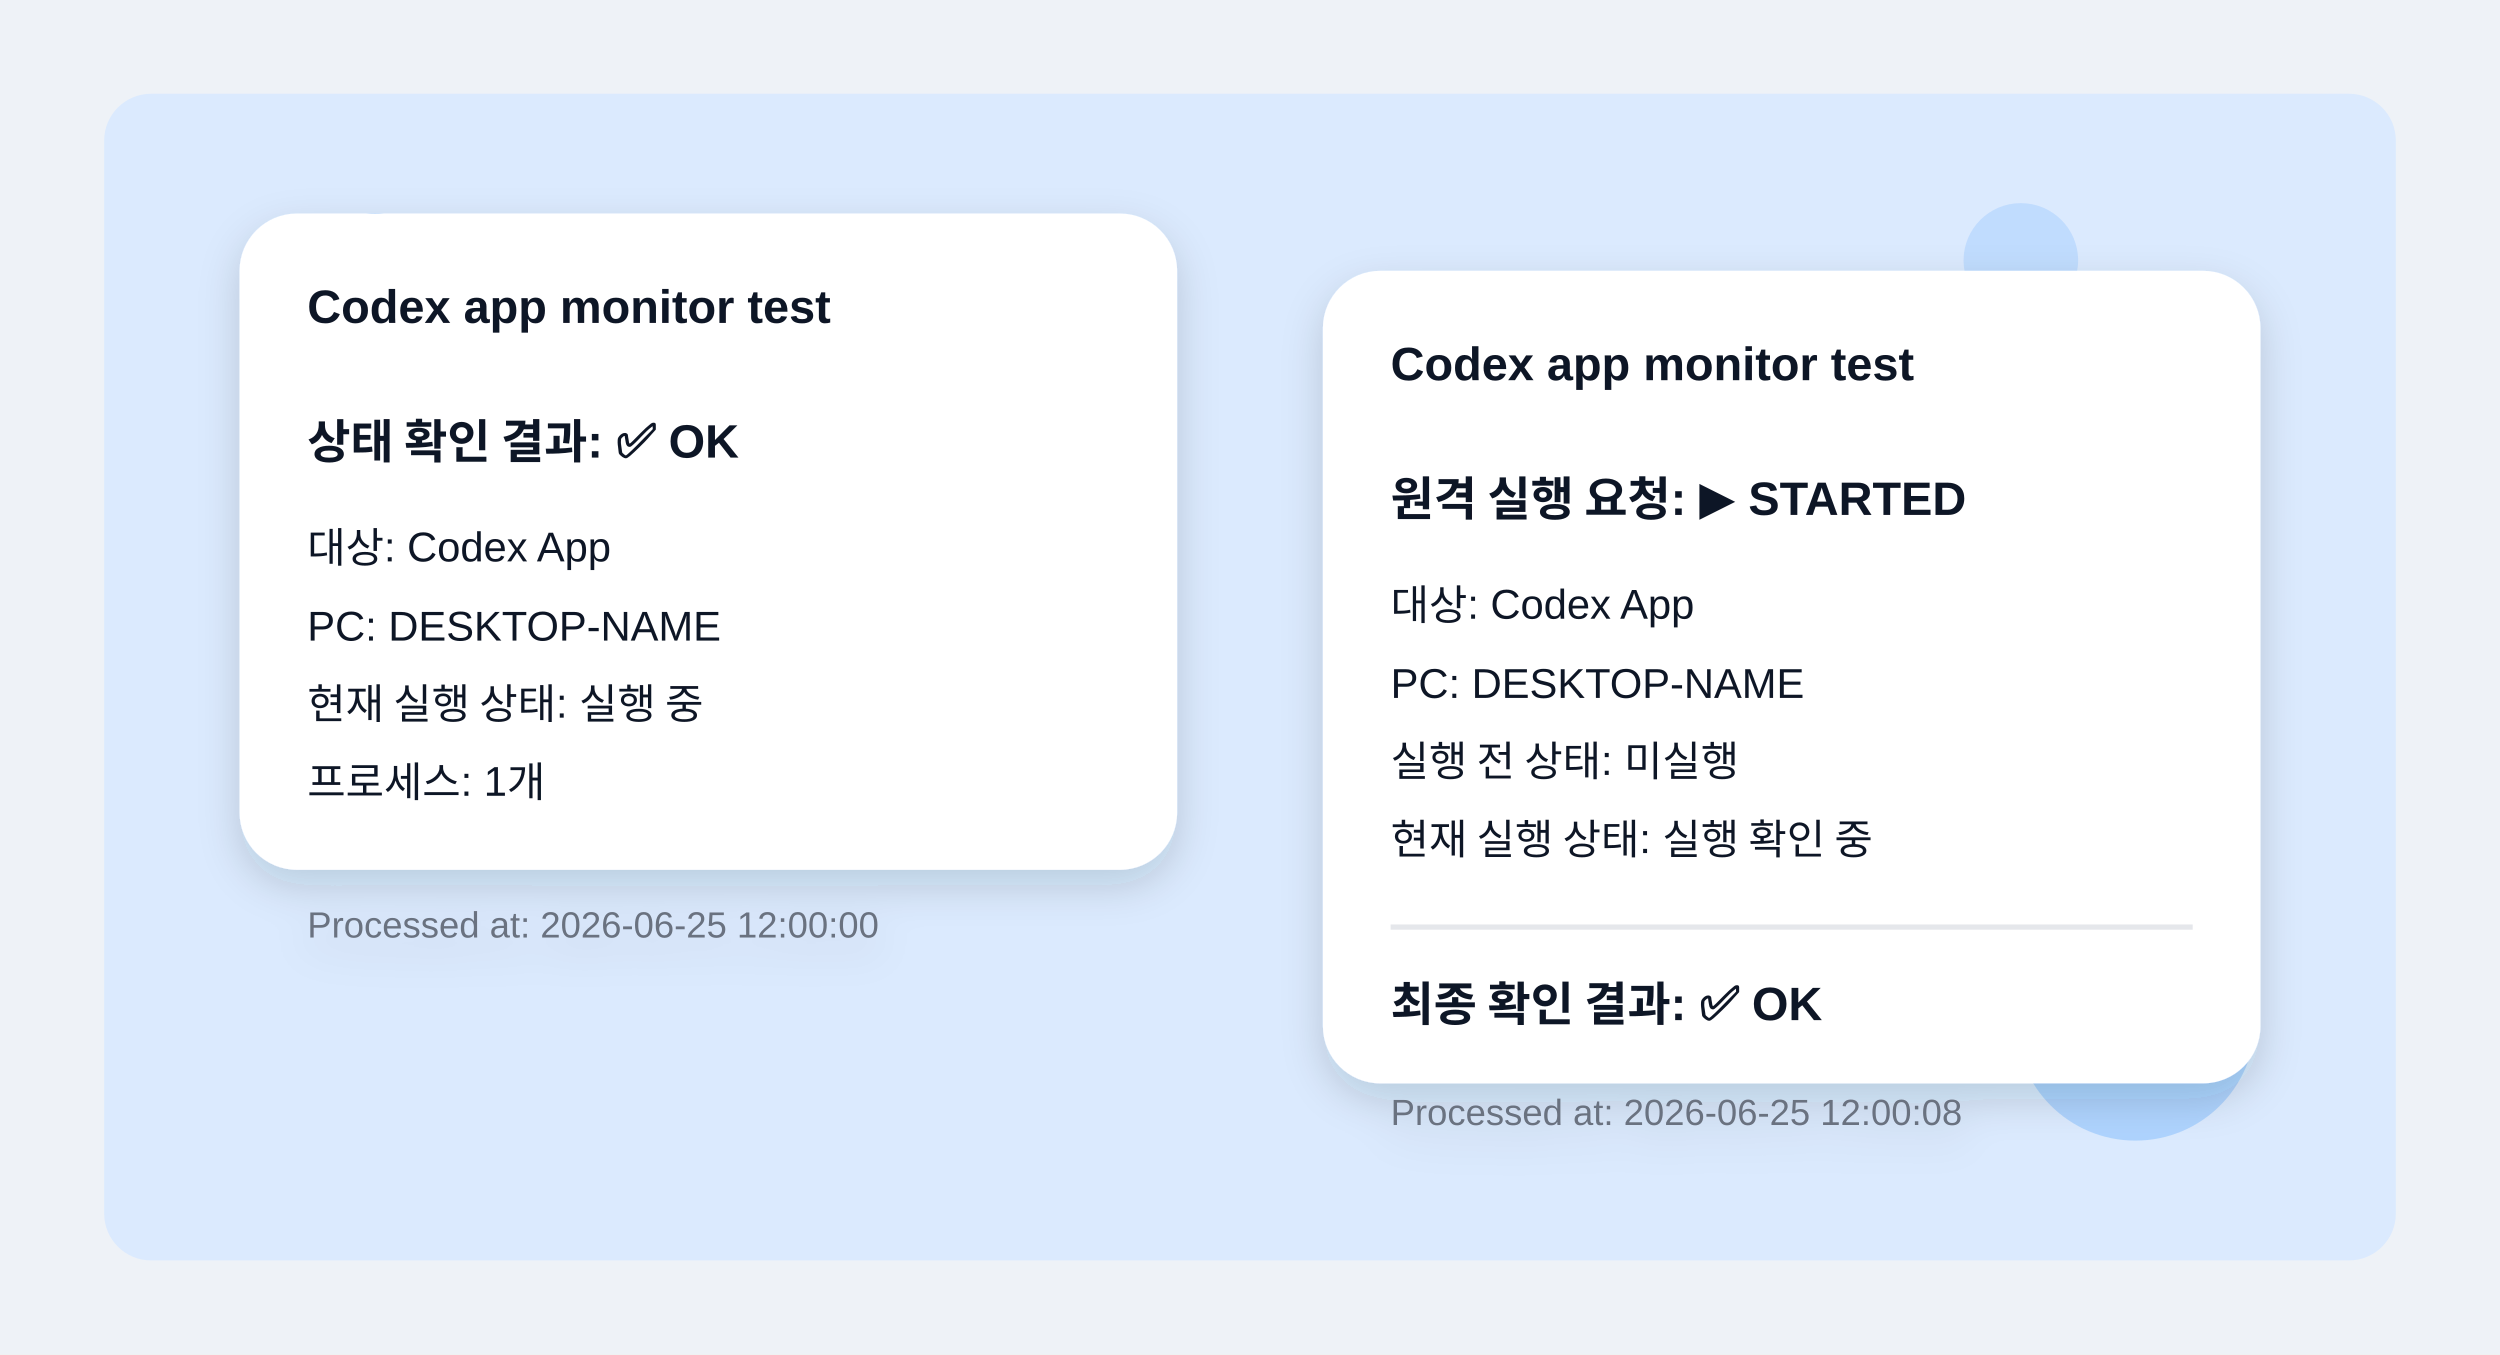
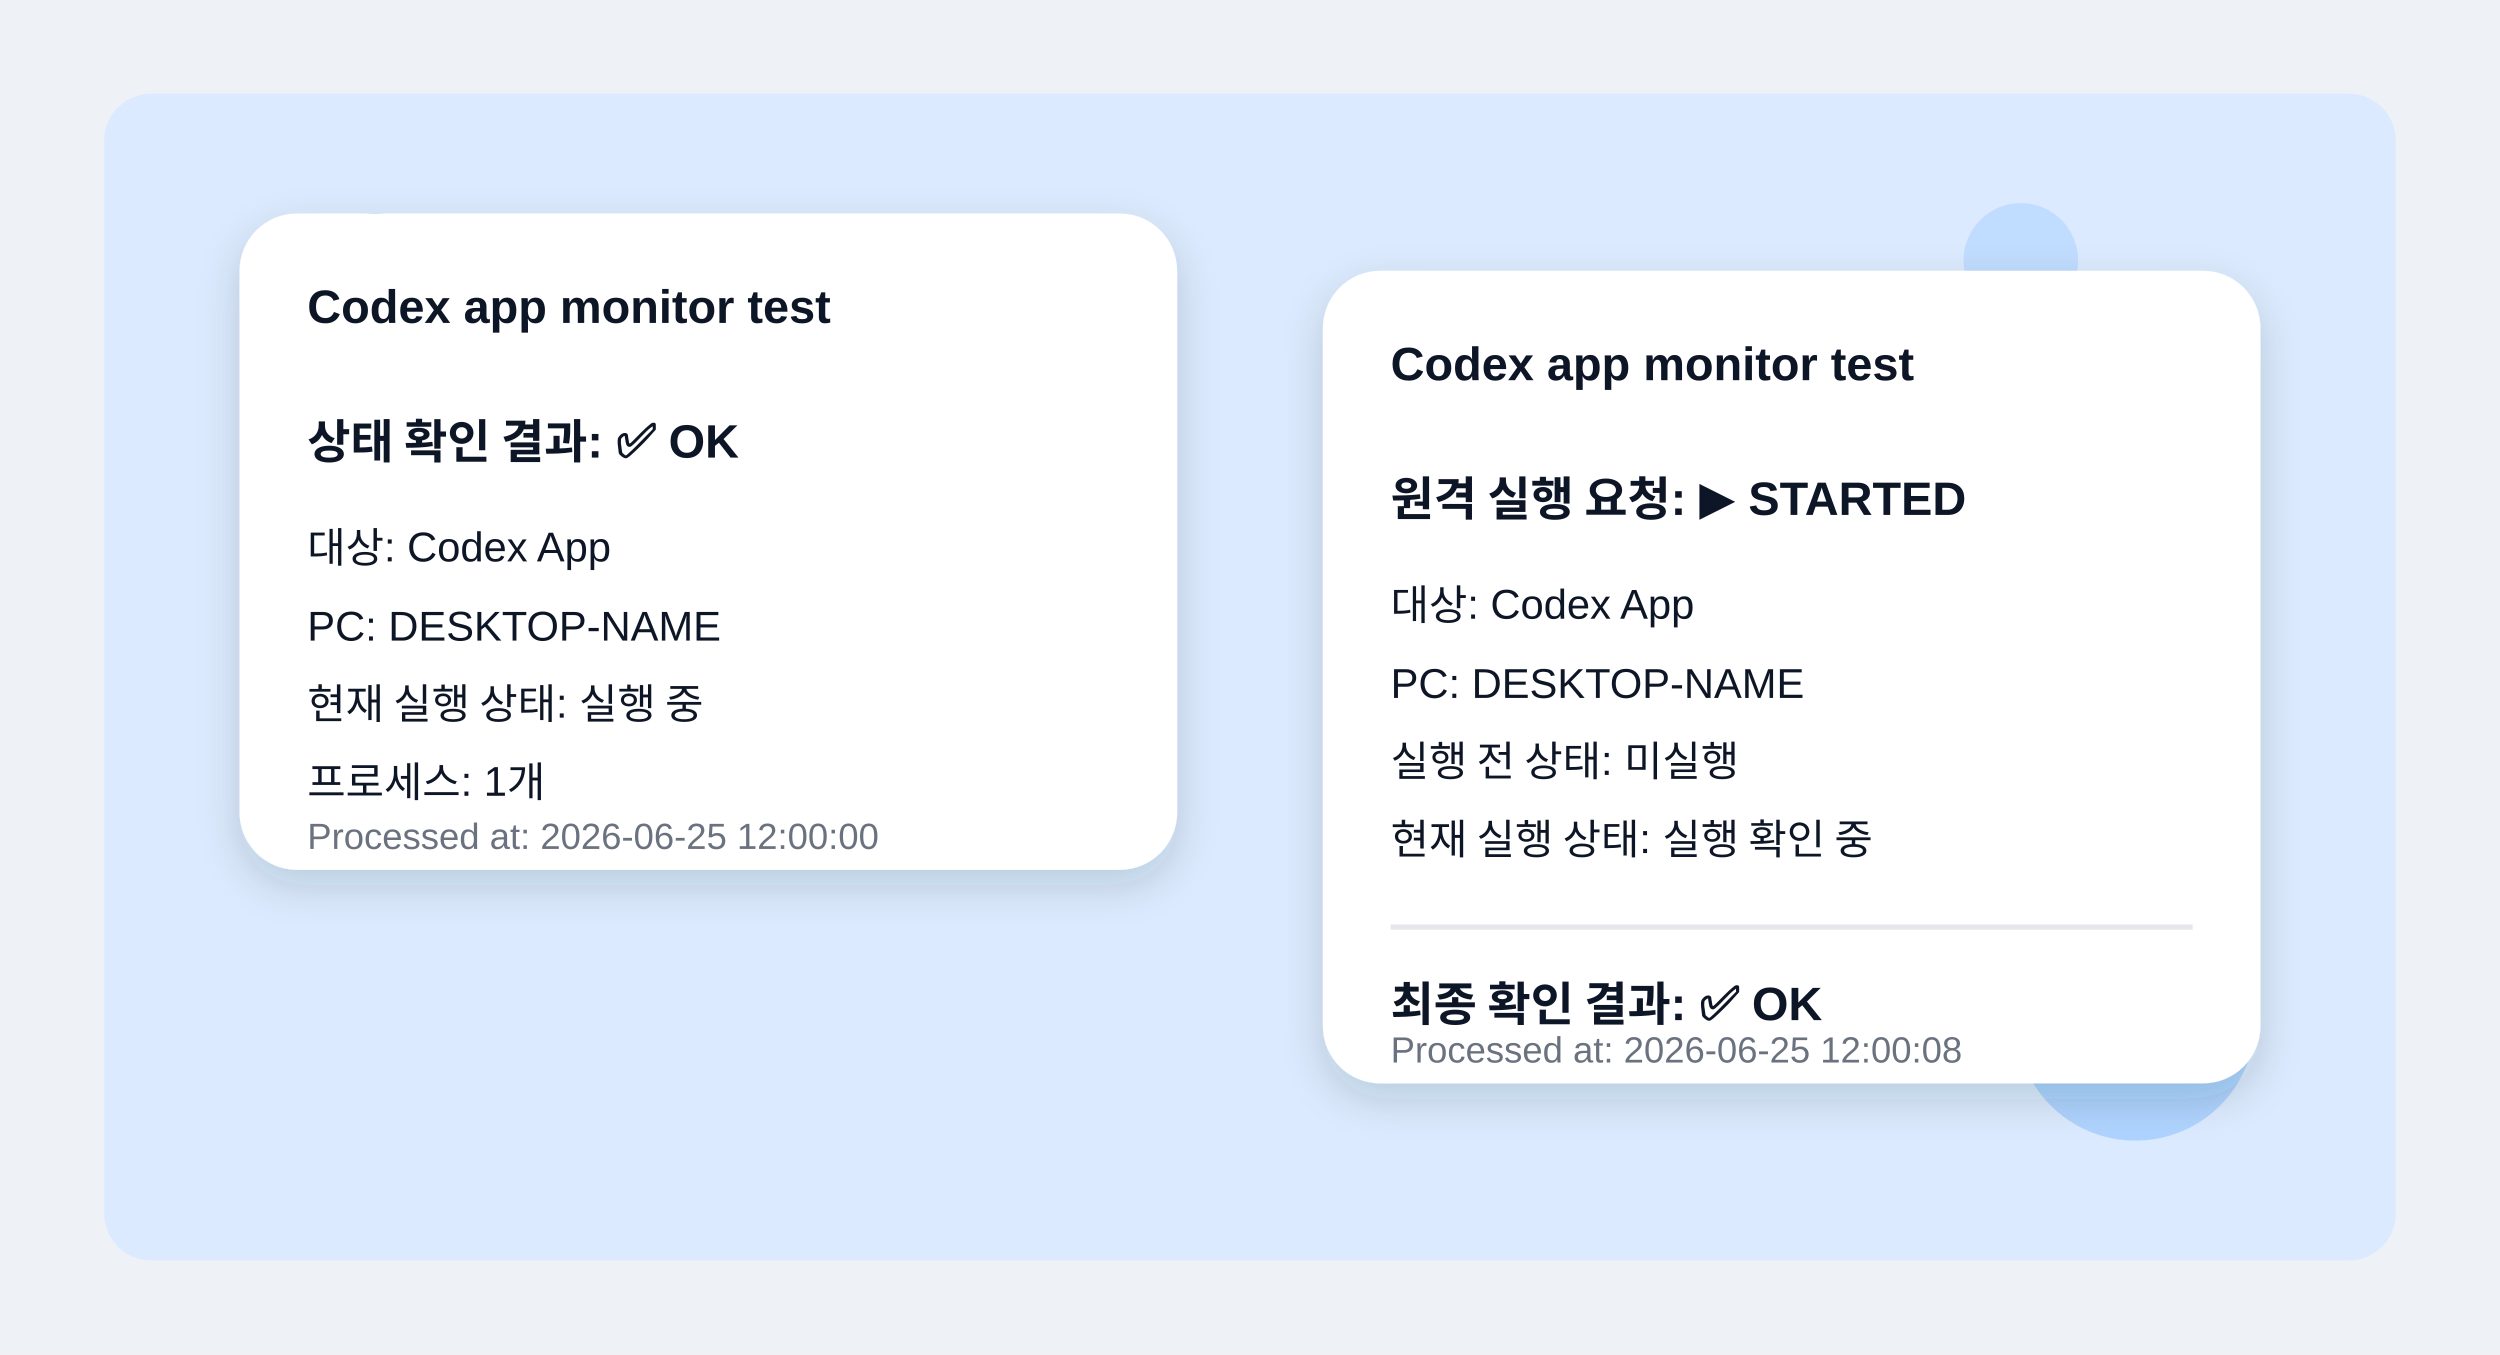
<svg xmlns="http://www.w3.org/2000/svg" width="960" height="520" viewBox="0 0 960 520" role="img" aria-labelledby="title desc">
  <defs>
    <filter id="shadow" x="-10%" y="-10%" width="120%" height="120%">
      <feDropShadow dx="0" dy="6" stdDeviation="8" flood-color="#1f2937" flood-opacity="0.16" />
    </filter>
  </defs>
  <rect width="960" height="520" fill="#eef2f7" />
  <rect x="40" y="36" width="880" height="448" rx="18" fill="#dbeafe" />
  <circle cx="144" cy="116" r="34" fill="#60a5fa" />
  <circle cx="820" cy="392" r="46" fill="#93c5fd" opacity="0.62" />
  <circle cx="776" cy="100" r="22" fill="#bfdbfe" opacity="0.95" />
  <g filter="url(#shadow)">
    <rect x="92" y="82" width="360" height="252" rx="22" fill="#ffffff" />
    <text x="118" y="124" font-family="Segoe UI, Arial, sans-serif" font-size="18" font-weight="700" fill="#111827">Codex app monitor test</text>
    <text x="118" y="176" font-family="Segoe UI, Arial, sans-serif" font-size="18" font-weight="700" fill="#111827">상태 확인 결과: ✅ OK</text>
    <text x="118" y="216" font-family="Segoe UI, Arial, sans-serif" font-size="16" fill="#111827">대상: Codex App</text>
    <text x="118" y="246" font-family="Segoe UI, Arial, sans-serif" font-size="16" fill="#111827">PC: DESKTOP-NAME</text>
    <text x="118" y="276" font-family="Segoe UI, Arial, sans-serif" font-size="16" fill="#111827">현재 실행 상태: 실행 중</text>
    <text x="118" y="306" font-family="Segoe UI, Arial, sans-serif" font-size="16" fill="#111827">프로세스: 1개</text>
-     <text x="118" y="360" font-family="Segoe UI, Arial, sans-serif" font-size="14" fill="#6b7280">Processed at: 2026-06-25 12:00:00</text>
+     <text x="118" y="326" font-family="Segoe UI, Arial, sans-serif" font-size="14" fill="#6b7280">Processed at: 2026-06-25 12:00:00</text>
  </g>
  <g filter="url(#shadow)">
    <rect x="508" y="104" width="360" height="312" rx="22" fill="#ffffff" />
    <text x="534" y="146" font-family="Segoe UI, Arial, sans-serif" font-size="18" font-weight="700" fill="#111827">Codex app monitor test</text>
    <text x="534" y="198" font-family="Segoe UI, Arial, sans-serif" font-size="18" font-weight="700" fill="#111827">원격 실행 요청: ▶️ STARTED</text>
    <text x="534" y="238" font-family="Segoe UI, Arial, sans-serif" font-size="16" fill="#111827">대상: Codex App</text>
    <text x="534" y="268" font-family="Segoe UI, Arial, sans-serif" font-size="16" fill="#111827">PC: DESKTOP-NAME</text>
    <text x="534" y="298" font-family="Segoe UI, Arial, sans-serif" font-size="16" fill="#111827">실행 전 상태: 미실행</text>
    <text x="534" y="328" font-family="Segoe UI, Arial, sans-serif" font-size="16" fill="#111827">현재 실행 상태: 실행 확인 중</text>
    <line x1="534" y1="356" x2="842" y2="356" stroke="#e5e7eb" stroke-width="2" />
    <text x="534" y="392" font-family="Segoe UI, Arial, sans-serif" font-size="18" font-weight="700" fill="#111827">최종 확인 결과: ✅ OK</text>
-     <text x="534" y="432" font-family="Segoe UI, Arial, sans-serif" font-size="14" fill="#6b7280">Processed at: 2026-06-25 12:00:08</text>
+     <text x="534" y="408" font-family="Segoe UI, Arial, sans-serif" font-size="14" fill="#6b7280">Processed at: 2026-06-25 12:00:08</text>
  </g>
</svg>
